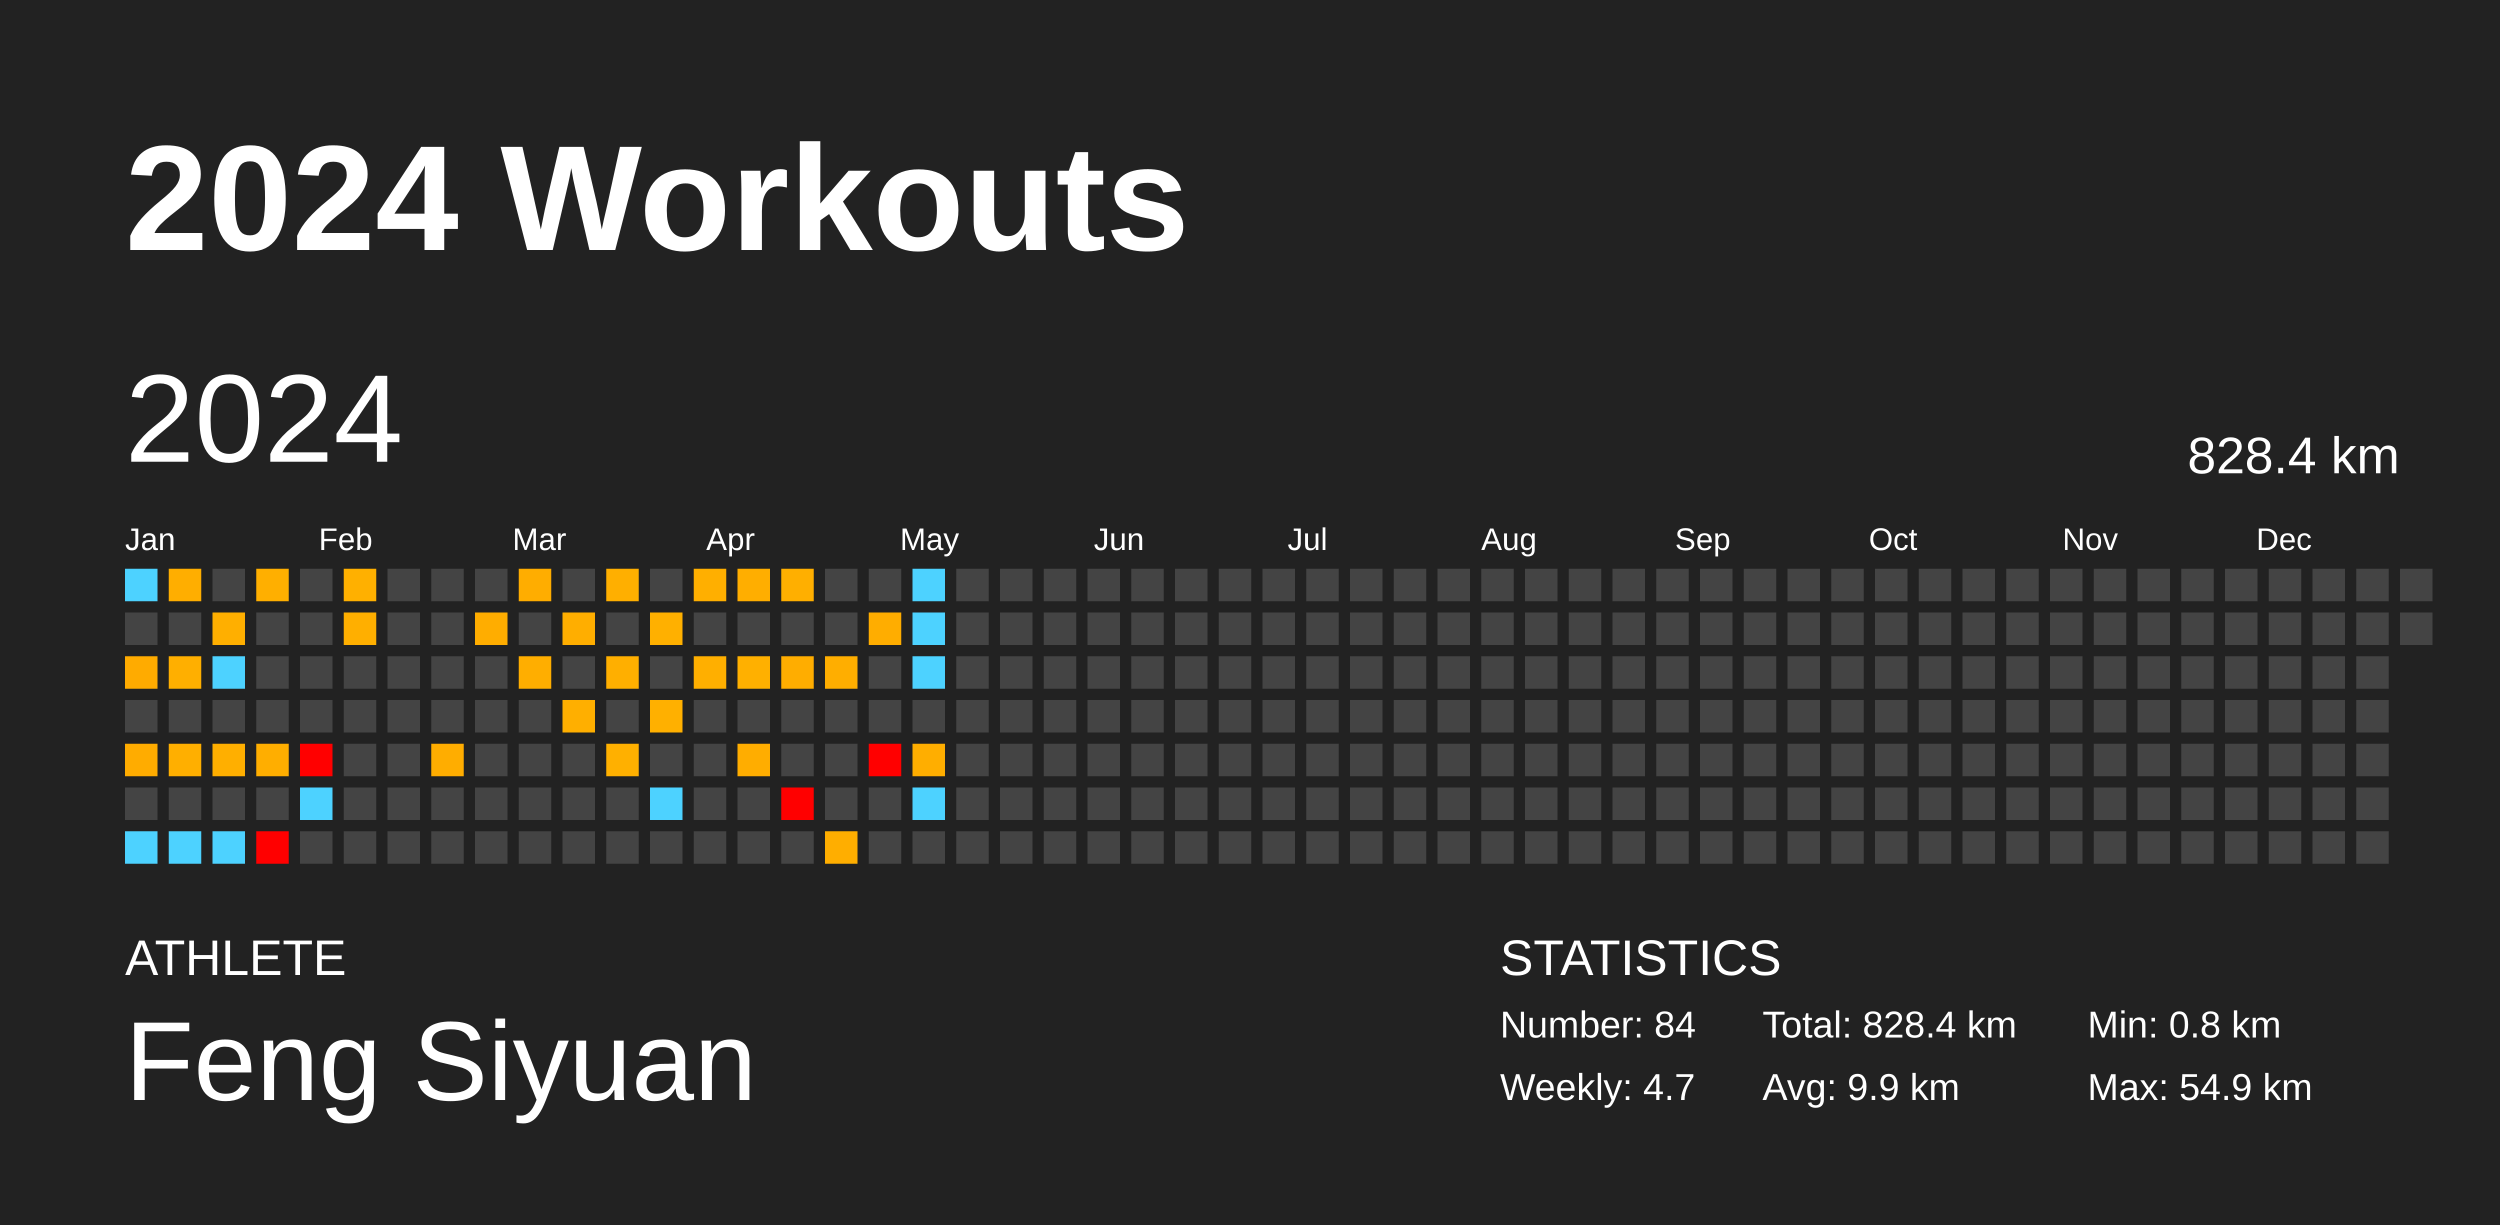
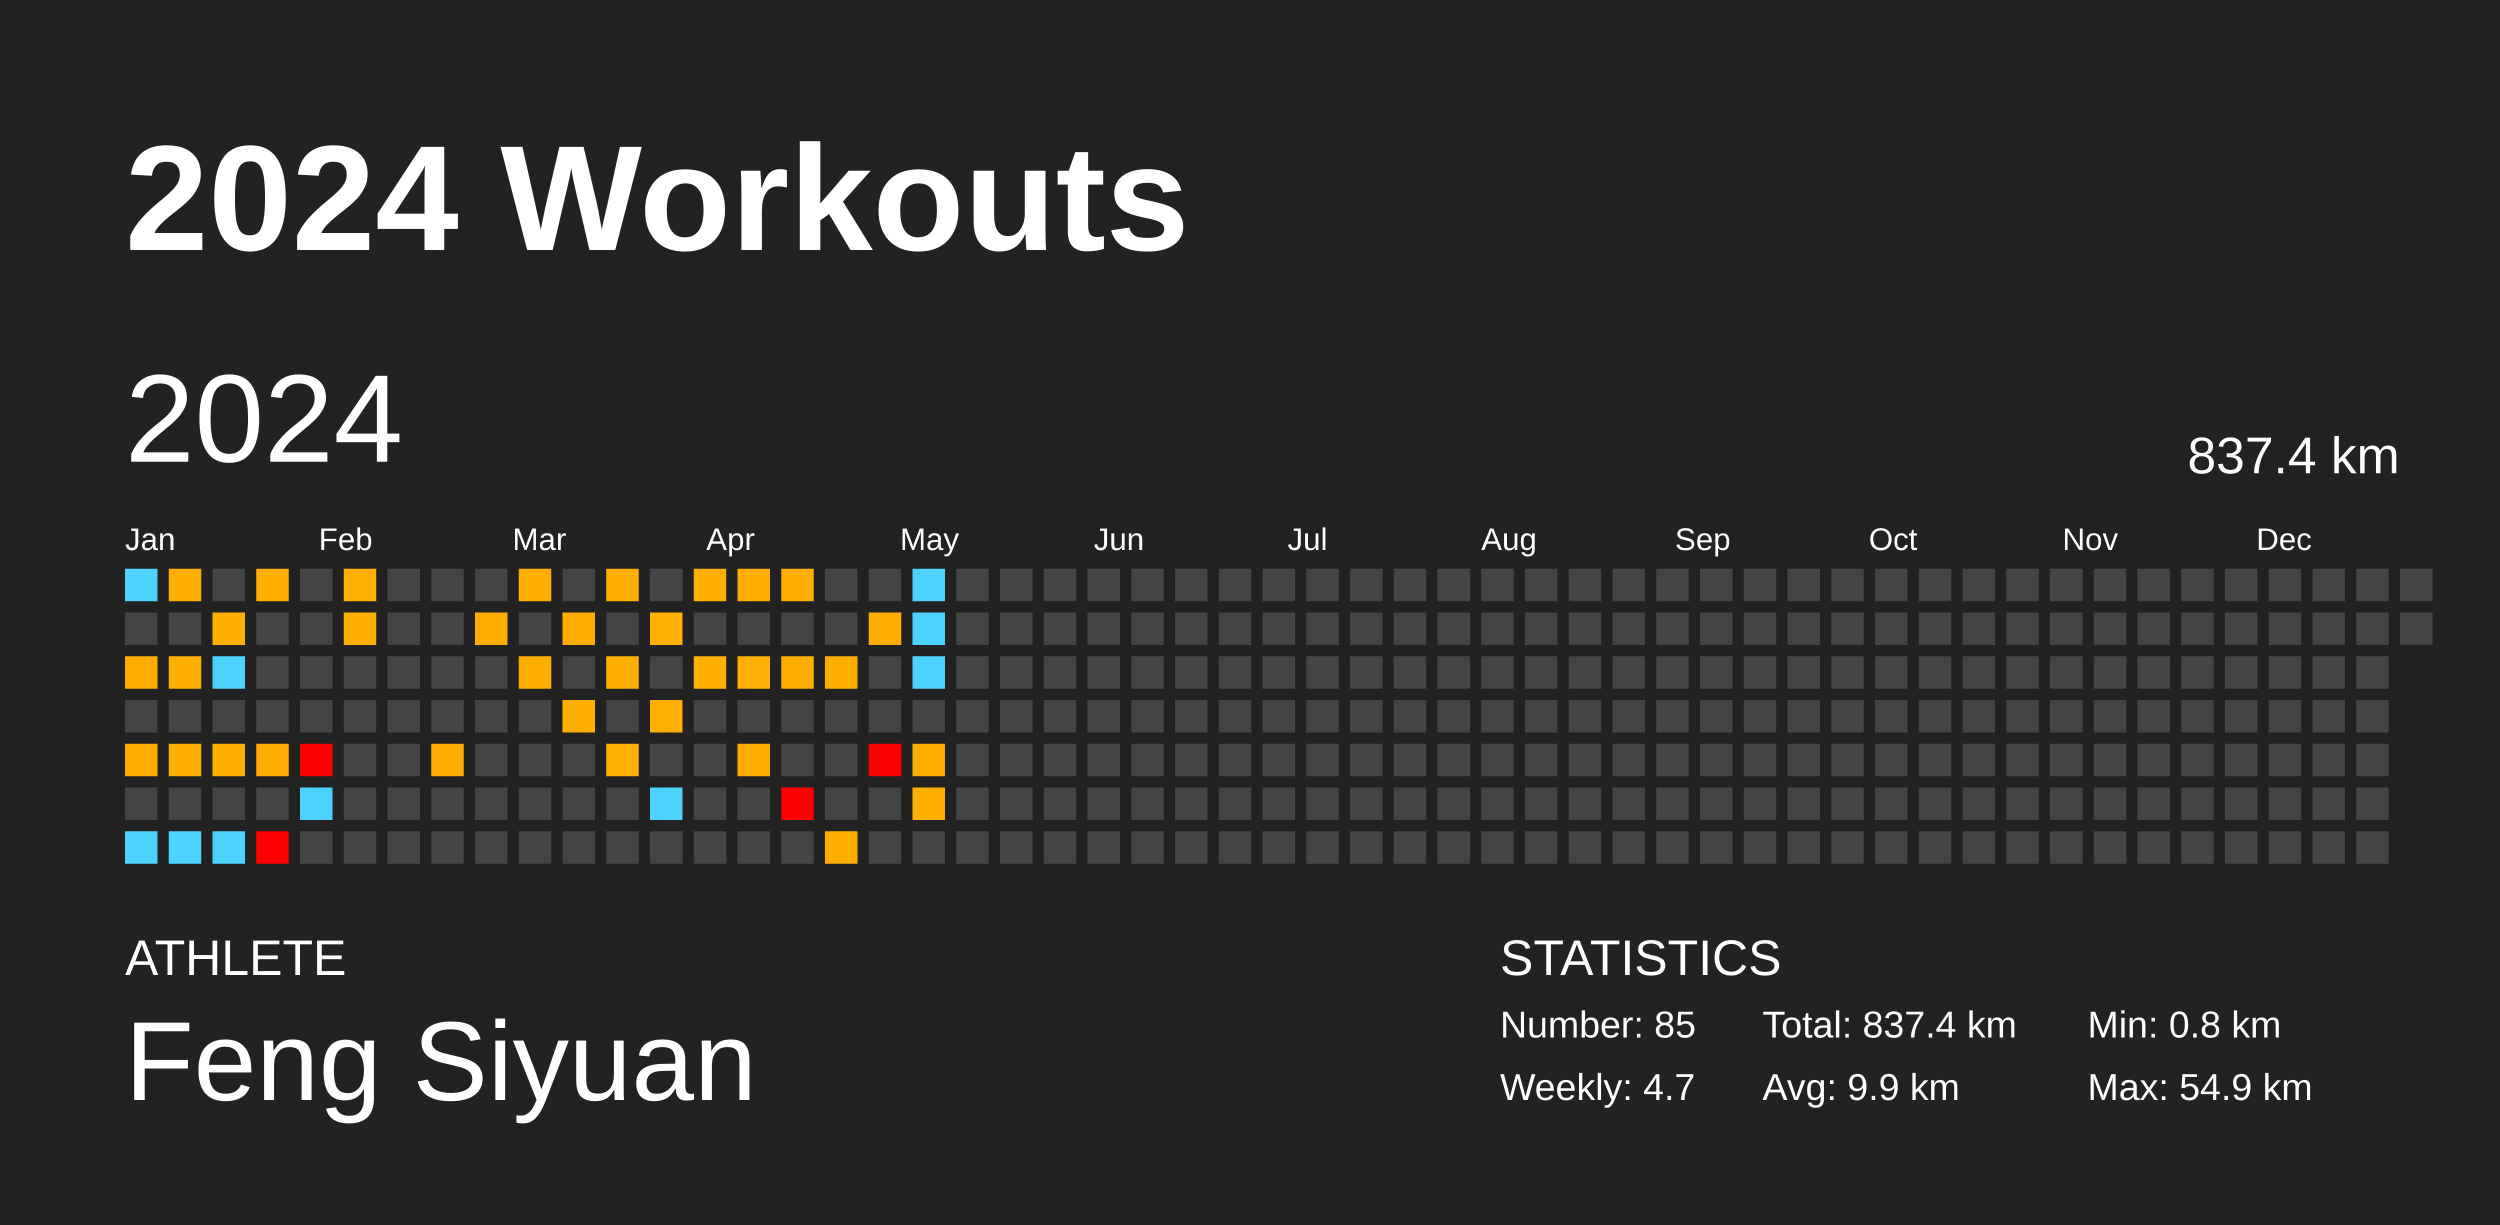
<svg xmlns="http://www.w3.org/2000/svg" baseProfile="full" height="98mm" version="1.1" viewBox="0,0,200,98" width="200mm">
  <defs />
  <rect fill="#222222" height="98" width="200" x="0" y="0" />
  <text fill="#FFFFFF" style="font-size:12px; font-family:Arial; font-weight:bold;" x="10" y="20">2024 Workouts</text>
  <text fill="#FFFFFF" style="font-size:4px; font-family:Arial" x="10" y="78">ATHLETE</text>
  <text fill="#FFFFFF" style="font-size:9px; font-family:Arial" x="10" y="88">Feng Siyuan</text>
  <text fill="#FFFFFF" style="font-size:4px; font-family:Arial" x="120" y="78">STATISTICS</text>
-   <text fill="#FFFFFF" style="font-size:3px; font-family:Arial" x="120" y="83">Number: 84</text>
+   <text fill="#FFFFFF" style="font-size:3px; font-family:Arial" x="120" y="83">Number: 85</text>
  <text fill="#FFFFFF" style="font-size:3px; font-family:Arial" x="120" y="88">Weekly: 4.7</text>
-   <text fill="#FFFFFF" style="font-size:3px; font-family:Arial" x="141" y="83">Total: 828.4 km</text>
+   <text fill="#FFFFFF" style="font-size:3px; font-family:Arial" x="141" y="83">Total: 837.4 km</text>
  <text fill="#FFFFFF" style="font-size:3px; font-family:Arial" x="141" y="88">Avg: 9.9 km</text>
  <text fill="#FFFFFF" style="font-size:3px; font-family:Arial" x="167" y="83">Min: 0.8 km</text>
  <text fill="#FFFFFF" style="font-size:3px; font-family:Arial" x="167" y="88">Max: 54.9 km</text>
  <text dominant-baseline="hanging" fill="#FFFFFF" style="font-size:10.0px; font-family:Arial;" x="10" y="30">2024</text>
-   <text dominant-baseline="hanging" fill="#FFFFFF" style="font-size:4.125px; font-family:Arial;" x="175" y="35">828.4 km</text>
+   <text dominant-baseline="hanging" fill="#FFFFFF" style="font-size:4.125px; font-family:Arial;" x="175" y="35">837.4 km</text>
  <text fill="#FFFFFF" style="font-size:2.5px; font-family:Arial" x="10.0" y="44">Jan</text>
  <text fill="#FFFFFF" style="font-size:2.5px; font-family:Arial" x="25.5" y="44">Feb</text>
  <text fill="#FFFFFF" style="font-size:2.5px; font-family:Arial" x="41.0" y="44">Mar</text>
  <text fill="#FFFFFF" style="font-size:2.5px; font-family:Arial" x="56.5" y="44">Apr</text>
  <text fill="#FFFFFF" style="font-size:2.5px; font-family:Arial" x="72.0" y="44">May</text>
  <text fill="#FFFFFF" style="font-size:2.5px; font-family:Arial" x="87.5" y="44">Jun</text>
  <text fill="#FFFFFF" style="font-size:2.5px; font-family:Arial" x="103.0" y="44">Jul</text>
  <text fill="#FFFFFF" style="font-size:2.5px; font-family:Arial" x="118.5" y="44">Aug</text>
  <text fill="#FFFFFF" style="font-size:2.5px; font-family:Arial" x="134.0" y="44">Sep</text>
  <text fill="#FFFFFF" style="font-size:2.5px; font-family:Arial" x="149.5" y="44">Oct</text>
  <text fill="#FFFFFF" style="font-size:2.5px; font-family:Arial" x="165.0" y="44">Nov</text>
  <text fill="#FFFFFF" style="font-size:2.5px; font-family:Arial" x="180.5" y="44">Dec</text>
  <rect fill="#4dd2ff" height="2.6" width="2.6" x="10.0" y="45.5" />
  <rect fill="#444444" height="2.6" width="2.6" x="10.0" y="49.0" />
  <rect fill="#ffab00" height="2.6" width="2.6" x="10.0" y="52.5" />
  <rect fill="#444444" height="2.6" width="2.6" x="10.0" y="56.0" />
  <rect fill="#ffac00" height="2.6" width="2.6" x="10.0" y="59.5" />
  <rect fill="#444444" height="2.6" width="2.6" x="10.0" y="63.0" />
  <rect fill="#4dd2ff" height="2.6" width="2.6" x="10.0" y="66.5" />
  <rect fill="#ffae00" height="2.6" width="2.6" x="13.5" y="45.5" />
  <rect fill="#444444" height="2.6" width="2.6" x="13.5" y="49.0" />
  <rect fill="#ffaf00" height="2.6" width="2.6" x="13.5" y="52.5" />
  <rect fill="#444444" height="2.6" width="2.6" x="13.5" y="56.0" />
  <rect fill="#ffaf00" height="2.6" width="2.6" x="13.5" y="59.5" />
  <rect fill="#444444" height="2.6" width="2.6" x="13.5" y="63.0" />
  <rect fill="#4dd2ff" height="2.6" width="2.6" x="13.5" y="66.5" />
  <rect fill="#444444" height="2.6" width="2.6" x="17.0" y="45.5" />
  <rect fill="#ffaf00" height="2.6" width="2.6" x="17.0" y="49.0" />
  <rect fill="#4dd2ff" height="2.6" width="2.6" x="17.0" y="52.5" />
  <rect fill="#444444" height="2.6" width="2.6" x="17.0" y="56.0" />
  <rect fill="#ffaf00" height="2.6" width="2.6" x="17.0" y="59.5" />
  <rect fill="#444444" height="2.6" width="2.6" x="17.0" y="63.0" />
  <rect fill="#4dd2ff" height="2.6" width="2.6" x="17.0" y="66.5" />
  <rect fill="#ffaf00" height="2.6" width="2.6" x="20.5" y="45.5" />
  <rect fill="#444444" height="2.6" width="2.6" x="20.5" y="49.0" />
  <rect fill="#444444" height="2.6" width="2.6" x="20.5" y="52.5" />
  <rect fill="#444444" height="2.6" width="2.6" x="20.5" y="56.0" />
  <rect fill="#ffae00" height="2.6" width="2.6" x="20.5" y="59.5" />
  <rect fill="#444444" height="2.6" width="2.6" x="20.5" y="63.0" />
  <rect fill="red" height="2.6" width="2.6" x="20.5" y="66.5" />
  <rect fill="#444444" height="2.6" width="2.6" x="24.0" y="45.5" />
  <rect fill="#444444" height="2.6" width="2.6" x="24.0" y="49.0" />
  <rect fill="#444444" height="2.6" width="2.6" x="24.0" y="52.5" />
  <rect fill="#444444" height="2.6" width="2.6" x="24.0" y="56.0" />
  <rect fill="red" height="2.6" width="2.6" x="24.0" y="59.5" />
  <rect fill="#4dd2ff" height="2.6" width="2.6" x="24.0" y="63.0" />
  <rect fill="#444444" height="2.6" width="2.6" x="24.0" y="66.5" />
  <rect fill="#ffb000" height="2.6" width="2.6" x="27.5" y="45.5" />
  <rect fill="#ffaf00" height="2.6" width="2.6" x="27.5" y="49.0" />
  <rect fill="#444444" height="2.6" width="2.6" x="27.5" y="52.5" />
  <rect fill="#444444" height="2.6" width="2.6" x="27.5" y="56.0" />
  <rect fill="#444444" height="2.6" width="2.6" x="27.5" y="59.5" />
  <rect fill="#444444" height="2.6" width="2.6" x="27.5" y="63.0" />
  <rect fill="#444444" height="2.6" width="2.6" x="27.5" y="66.5" />
  <rect fill="#444444" height="2.6" width="2.6" x="31.0" y="45.5" />
  <rect fill="#444444" height="2.6" width="2.6" x="31.0" y="49.0" />
  <rect fill="#444444" height="2.6" width="2.6" x="31.0" y="52.5" />
  <rect fill="#444444" height="2.6" width="2.6" x="31.0" y="56.0" />
  <rect fill="#444444" height="2.6" width="2.6" x="31.0" y="59.5" />
  <rect fill="#444444" height="2.6" width="2.6" x="31.0" y="63.0" />
  <rect fill="#444444" height="2.6" width="2.6" x="31.0" y="66.5" />
  <rect fill="#444444" height="2.6" width="2.6" x="34.5" y="45.5" />
  <rect fill="#444444" height="2.6" width="2.6" x="34.5" y="49.0" />
  <rect fill="#444444" height="2.6" width="2.6" x="34.5" y="52.5" />
  <rect fill="#444444" height="2.6" width="2.6" x="34.5" y="56.0" />
  <rect fill="#ffad00" height="2.6" width="2.6" x="34.5" y="59.5" />
  <rect fill="#444444" height="2.6" width="2.6" x="34.5" y="63.0" />
  <rect fill="#444444" height="2.6" width="2.6" x="34.5" y="66.5" />
  <rect fill="#444444" height="2.6" width="2.6" x="38.0" y="45.5" />
  <rect fill="#ffad00" height="2.6" width="2.6" x="38.0" y="49.0" />
  <rect fill="#444444" height="2.6" width="2.6" x="38.0" y="52.5" />
  <rect fill="#444444" height="2.6" width="2.6" x="38.0" y="56.0" />
  <rect fill="#444444" height="2.6" width="2.6" x="38.0" y="59.5" />
  <rect fill="#444444" height="2.6" width="2.6" x="38.0" y="63.0" />
  <rect fill="#444444" height="2.6" width="2.6" x="38.0" y="66.5" />
  <rect fill="#ffad00" height="2.6" width="2.6" x="41.5" y="45.5" />
  <rect fill="#444444" height="2.6" width="2.6" x="41.5" y="49.0" />
  <rect fill="#ffae00" height="2.6" width="2.6" x="41.5" y="52.5" />
  <rect fill="#444444" height="2.6" width="2.6" x="41.5" y="56.0" />
  <rect fill="#444444" height="2.6" width="2.6" x="41.5" y="59.5" />
  <rect fill="#444444" height="2.6" width="2.6" x="41.5" y="63.0" />
  <rect fill="#444444" height="2.6" width="2.6" x="41.5" y="66.5" />
  <rect fill="#444444" height="2.6" width="2.6" x="45.0" y="45.5" />
  <rect fill="#ffae00" height="2.6" width="2.6" x="45.0" y="49.0" />
  <rect fill="#444444" height="2.6" width="2.6" x="45.0" y="52.5" />
  <rect fill="#ffaf00" height="2.6" width="2.6" x="45.0" y="56.0" />
  <rect fill="#444444" height="2.6" width="2.6" x="45.0" y="59.5" />
  <rect fill="#444444" height="2.6" width="2.6" x="45.0" y="63.0" />
  <rect fill="#444444" height="2.6" width="2.6" x="45.0" y="66.5" />
  <rect fill="#ffaf00" height="2.6" width="2.6" x="48.5" y="45.5" />
  <rect fill="#444444" height="2.6" width="2.6" x="48.5" y="49.0" />
  <rect fill="#ffaf00" height="2.6" width="2.6" x="48.5" y="52.5" />
  <rect fill="#444444" height="2.6" width="2.6" x="48.5" y="56.0" />
  <rect fill="#ffb000" height="2.6" width="2.6" x="48.5" y="59.5" />
  <rect fill="#444444" height="2.6" width="2.6" x="48.5" y="63.0" />
  <rect fill="#444444" height="2.6" width="2.6" x="48.5" y="66.5" />
  <rect fill="#444444" height="2.6" width="2.6" x="52.0" y="45.5" />
  <rect fill="#ffb000" height="2.6" width="2.6" x="52.0" y="49.0" />
  <rect fill="#444444" height="2.6" width="2.6" x="52.0" y="52.5" />
  <rect fill="#ffb000" height="2.6" width="2.6" x="52.0" y="56.0" />
  <rect fill="#444444" height="2.6" width="2.6" x="52.0" y="59.5" />
  <rect fill="#4dd2ff" height="2.6" width="2.6" x="52.0" y="63.0" />
  <rect fill="#444444" height="2.6" width="2.6" x="52.0" y="66.5" />
  <rect fill="#ffaf00" height="2.6" width="2.6" x="55.5" y="45.5" />
  <rect fill="#444444" height="2.6" width="2.6" x="55.5" y="49.0" />
  <rect fill="#ffaf00" height="2.6" width="2.6" x="55.5" y="52.5" />
  <rect fill="#444444" height="2.6" width="2.6" x="55.5" y="56.0" />
  <rect fill="#444444" height="2.6" width="2.6" x="55.5" y="59.5" />
  <rect fill="#444444" height="2.6" width="2.6" x="55.5" y="63.0" />
  <rect fill="#444444" height="2.6" width="2.6" x="55.5" y="66.5" />
  <rect fill="#ffae00" height="2.6" width="2.6" x="59.0" y="45.5" />
  <rect fill="#444444" height="2.6" width="2.6" x="59.0" y="49.0" />
  <rect fill="#ffb000" height="2.6" width="2.6" x="59.0" y="52.5" />
  <rect fill="#444444" height="2.6" width="2.6" x="59.0" y="56.0" />
  <rect fill="#ffad00" height="2.6" width="2.6" x="59.0" y="59.5" />
  <rect fill="#444444" height="2.6" width="2.6" x="59.0" y="63.0" />
  <rect fill="#444444" height="2.6" width="2.6" x="59.0" y="66.5" />
  <rect fill="#ffaf00" height="2.6" width="2.6" x="62.5" y="45.5" />
  <rect fill="#444444" height="2.6" width="2.6" x="62.5" y="49.0" />
  <rect fill="#ffad00" height="2.6" width="2.6" x="62.5" y="52.5" />
  <rect fill="#444444" height="2.6" width="2.6" x="62.5" y="56.0" />
  <rect fill="#444444" height="2.6" width="2.6" x="62.5" y="59.5" />
  <rect fill="red" height="2.6" width="2.6" x="62.5" y="63.0" />
  <rect fill="#444444" height="2.6" width="2.6" x="62.5" y="66.5" />
  <rect fill="#444444" height="2.6" width="2.6" x="66.0" y="45.5" />
  <rect fill="#444444" height="2.6" width="2.6" x="66.0" y="49.0" />
  <rect fill="#ffae00" height="2.6" width="2.6" x="66.0" y="52.5" />
  <rect fill="#444444" height="2.6" width="2.6" x="66.0" y="56.0" />
  <rect fill="#444444" height="2.6" width="2.6" x="66.0" y="59.5" />
  <rect fill="#444444" height="2.6" width="2.6" x="66.0" y="63.0" />
  <rect fill="#ffae00" height="2.6" width="2.6" x="66.0" y="66.5" />
  <rect fill="#444444" height="2.6" width="2.6" x="69.5" y="45.5" />
  <rect fill="#ffad00" height="2.6" width="2.6" x="69.5" y="49.0" />
  <rect fill="#444444" height="2.6" width="2.6" x="69.5" y="52.5" />
  <rect fill="#444444" height="2.6" width="2.6" x="69.5" y="56.0" />
  <rect fill="red" height="2.6" width="2.6" x="69.5" y="59.5" />
  <rect fill="#444444" height="2.6" width="2.6" x="69.5" y="63.0" />
  <rect fill="#444444" height="2.6" width="2.6" x="69.5" y="66.5" />
  <rect fill="#4dd2ff" height="2.6" width="2.6" x="73.0" y="45.5" />
  <rect fill="#4dd2ff" height="2.6" width="2.6" x="73.0" y="49.0" />
  <rect fill="#4dd2ff" height="2.6" width="2.6" x="73.0" y="52.5" />
  <rect fill="#444444" height="2.6" width="2.6" x="73.0" y="56.0" />
  <rect fill="#ffae00" height="2.6" width="2.6" x="73.0" y="59.5" />
-   <rect fill="#4dd2ff" height="2.6" width="2.6" x="73.0" y="63.0" />
+   <rect fill="#ffaf00" height="2.6" width="2.6" x="73.0" y="63.0" />
  <rect fill="#444444" height="2.6" width="2.6" x="73.0" y="66.5" />
  <rect fill="#444444" height="2.6" width="2.6" x="76.5" y="45.5" />
  <rect fill="#444444" height="2.6" width="2.6" x="76.5" y="49.0" />
  <rect fill="#444444" height="2.6" width="2.6" x="76.5" y="52.5" />
  <rect fill="#444444" height="2.6" width="2.6" x="76.5" y="56.0" />
  <rect fill="#444444" height="2.6" width="2.6" x="76.5" y="59.5" />
  <rect fill="#444444" height="2.6" width="2.6" x="76.5" y="63.0" />
  <rect fill="#444444" height="2.6" width="2.6" x="76.5" y="66.5" />
  <rect fill="#444444" height="2.6" width="2.6" x="80.0" y="45.5" />
  <rect fill="#444444" height="2.6" width="2.6" x="80.0" y="49.0" />
  <rect fill="#444444" height="2.6" width="2.6" x="80.0" y="52.5" />
  <rect fill="#444444" height="2.6" width="2.6" x="80.0" y="56.0" />
  <rect fill="#444444" height="2.6" width="2.6" x="80.0" y="59.5" />
  <rect fill="#444444" height="2.6" width="2.6" x="80.0" y="63.0" />
  <rect fill="#444444" height="2.6" width="2.6" x="80.0" y="66.5" />
  <rect fill="#444444" height="2.6" width="2.6" x="83.5" y="45.5" />
  <rect fill="#444444" height="2.6" width="2.6" x="83.5" y="49.0" />
  <rect fill="#444444" height="2.6" width="2.6" x="83.5" y="52.5" />
  <rect fill="#444444" height="2.6" width="2.6" x="83.5" y="56.0" />
  <rect fill="#444444" height="2.6" width="2.6" x="83.5" y="59.5" />
  <rect fill="#444444" height="2.6" width="2.6" x="83.5" y="63.0" />
  <rect fill="#444444" height="2.6" width="2.6" x="83.5" y="66.5" />
  <rect fill="#444444" height="2.6" width="2.6" x="87.0" y="45.5" />
  <rect fill="#444444" height="2.6" width="2.6" x="87.0" y="49.0" />
  <rect fill="#444444" height="2.6" width="2.6" x="87.0" y="52.5" />
  <rect fill="#444444" height="2.6" width="2.6" x="87.0" y="56.0" />
  <rect fill="#444444" height="2.6" width="2.6" x="87.0" y="59.5" />
  <rect fill="#444444" height="2.6" width="2.6" x="87.0" y="63.0" />
  <rect fill="#444444" height="2.6" width="2.6" x="87.0" y="66.5" />
  <rect fill="#444444" height="2.6" width="2.6" x="90.5" y="45.5" />
  <rect fill="#444444" height="2.6" width="2.6" x="90.5" y="49.0" />
  <rect fill="#444444" height="2.6" width="2.6" x="90.5" y="52.5" />
  <rect fill="#444444" height="2.6" width="2.6" x="90.5" y="56.0" />
  <rect fill="#444444" height="2.6" width="2.6" x="90.5" y="59.5" />
  <rect fill="#444444" height="2.6" width="2.6" x="90.5" y="63.0" />
  <rect fill="#444444" height="2.6" width="2.6" x="90.5" y="66.5" />
  <rect fill="#444444" height="2.6" width="2.6" x="94.0" y="45.5" />
  <rect fill="#444444" height="2.6" width="2.6" x="94.0" y="49.0" />
  <rect fill="#444444" height="2.6" width="2.6" x="94.0" y="52.5" />
  <rect fill="#444444" height="2.6" width="2.6" x="94.0" y="56.0" />
  <rect fill="#444444" height="2.6" width="2.6" x="94.0" y="59.5" />
  <rect fill="#444444" height="2.6" width="2.6" x="94.0" y="63.0" />
  <rect fill="#444444" height="2.6" width="2.6" x="94.0" y="66.5" />
  <rect fill="#444444" height="2.6" width="2.6" x="97.5" y="45.5" />
  <rect fill="#444444" height="2.6" width="2.6" x="97.5" y="49.0" />
  <rect fill="#444444" height="2.6" width="2.6" x="97.5" y="52.5" />
  <rect fill="#444444" height="2.6" width="2.6" x="97.5" y="56.0" />
  <rect fill="#444444" height="2.6" width="2.6" x="97.5" y="59.5" />
  <rect fill="#444444" height="2.6" width="2.6" x="97.5" y="63.0" />
  <rect fill="#444444" height="2.6" width="2.6" x="97.5" y="66.5" />
  <rect fill="#444444" height="2.6" width="2.6" x="101.0" y="45.5" />
  <rect fill="#444444" height="2.6" width="2.6" x="101.0" y="49.0" />
  <rect fill="#444444" height="2.6" width="2.6" x="101.0" y="52.5" />
  <rect fill="#444444" height="2.6" width="2.6" x="101.0" y="56.0" />
  <rect fill="#444444" height="2.6" width="2.6" x="101.0" y="59.5" />
  <rect fill="#444444" height="2.6" width="2.6" x="101.0" y="63.0" />
  <rect fill="#444444" height="2.6" width="2.6" x="101.0" y="66.5" />
  <rect fill="#444444" height="2.6" width="2.6" x="104.5" y="45.5" />
  <rect fill="#444444" height="2.6" width="2.6" x="104.5" y="49.0" />
  <rect fill="#444444" height="2.6" width="2.6" x="104.5" y="52.5" />
  <rect fill="#444444" height="2.6" width="2.6" x="104.5" y="56.0" />
  <rect fill="#444444" height="2.6" width="2.6" x="104.5" y="59.5" />
  <rect fill="#444444" height="2.6" width="2.6" x="104.5" y="63.0" />
  <rect fill="#444444" height="2.6" width="2.6" x="104.5" y="66.5" />
  <rect fill="#444444" height="2.6" width="2.6" x="108.0" y="45.5" />
  <rect fill="#444444" height="2.6" width="2.6" x="108.0" y="49.0" />
  <rect fill="#444444" height="2.6" width="2.6" x="108.0" y="52.5" />
  <rect fill="#444444" height="2.6" width="2.6" x="108.0" y="56.0" />
  <rect fill="#444444" height="2.6" width="2.6" x="108.0" y="59.5" />
  <rect fill="#444444" height="2.6" width="2.6" x="108.0" y="63.0" />
  <rect fill="#444444" height="2.6" width="2.6" x="108.0" y="66.5" />
  <rect fill="#444444" height="2.6" width="2.6" x="111.5" y="45.5" />
  <rect fill="#444444" height="2.6" width="2.6" x="111.5" y="49.0" />
  <rect fill="#444444" height="2.6" width="2.6" x="111.5" y="52.5" />
  <rect fill="#444444" height="2.6" width="2.6" x="111.5" y="56.0" />
  <rect fill="#444444" height="2.6" width="2.6" x="111.5" y="59.5" />
  <rect fill="#444444" height="2.6" width="2.6" x="111.5" y="63.0" />
  <rect fill="#444444" height="2.6" width="2.6" x="111.5" y="66.5" />
  <rect fill="#444444" height="2.6" width="2.6" x="115.0" y="45.5" />
  <rect fill="#444444" height="2.6" width="2.6" x="115.0" y="49.0" />
  <rect fill="#444444" height="2.6" width="2.6" x="115.0" y="52.5" />
  <rect fill="#444444" height="2.6" width="2.6" x="115.0" y="56.0" />
  <rect fill="#444444" height="2.6" width="2.6" x="115.0" y="59.5" />
  <rect fill="#444444" height="2.6" width="2.6" x="115.0" y="63.0" />
  <rect fill="#444444" height="2.6" width="2.6" x="115.0" y="66.5" />
  <rect fill="#444444" height="2.6" width="2.6" x="118.5" y="45.5" />
  <rect fill="#444444" height="2.6" width="2.6" x="118.5" y="49.0" />
  <rect fill="#444444" height="2.6" width="2.6" x="118.5" y="52.5" />
  <rect fill="#444444" height="2.6" width="2.6" x="118.5" y="56.0" />
  <rect fill="#444444" height="2.6" width="2.6" x="118.5" y="59.5" />
  <rect fill="#444444" height="2.6" width="2.6" x="118.5" y="63.0" />
  <rect fill="#444444" height="2.6" width="2.6" x="118.5" y="66.5" />
  <rect fill="#444444" height="2.6" width="2.6" x="122.0" y="45.5" />
  <rect fill="#444444" height="2.6" width="2.6" x="122.0" y="49.0" />
  <rect fill="#444444" height="2.6" width="2.6" x="122.0" y="52.5" />
  <rect fill="#444444" height="2.6" width="2.6" x="122.0" y="56.0" />
  <rect fill="#444444" height="2.6" width="2.6" x="122.0" y="59.5" />
  <rect fill="#444444" height="2.6" width="2.6" x="122.0" y="63.0" />
  <rect fill="#444444" height="2.6" width="2.6" x="122.0" y="66.5" />
  <rect fill="#444444" height="2.6" width="2.6" x="125.5" y="45.5" />
  <rect fill="#444444" height="2.6" width="2.6" x="125.5" y="49.0" />
  <rect fill="#444444" height="2.6" width="2.6" x="125.5" y="52.5" />
  <rect fill="#444444" height="2.6" width="2.6" x="125.5" y="56.0" />
  <rect fill="#444444" height="2.6" width="2.6" x="125.5" y="59.5" />
  <rect fill="#444444" height="2.6" width="2.6" x="125.5" y="63.0" />
  <rect fill="#444444" height="2.6" width="2.6" x="125.5" y="66.5" />
  <rect fill="#444444" height="2.6" width="2.6" x="129.0" y="45.5" />
  <rect fill="#444444" height="2.6" width="2.6" x="129.0" y="49.0" />
  <rect fill="#444444" height="2.6" width="2.6" x="129.0" y="52.5" />
  <rect fill="#444444" height="2.6" width="2.6" x="129.0" y="56.0" />
  <rect fill="#444444" height="2.6" width="2.6" x="129.0" y="59.5" />
  <rect fill="#444444" height="2.6" width="2.6" x="129.0" y="63.0" />
  <rect fill="#444444" height="2.6" width="2.6" x="129.0" y="66.5" />
  <rect fill="#444444" height="2.6" width="2.6" x="132.5" y="45.5" />
  <rect fill="#444444" height="2.6" width="2.6" x="132.5" y="49.0" />
  <rect fill="#444444" height="2.6" width="2.6" x="132.5" y="52.5" />
  <rect fill="#444444" height="2.6" width="2.6" x="132.5" y="56.0" />
  <rect fill="#444444" height="2.6" width="2.6" x="132.5" y="59.5" />
  <rect fill="#444444" height="2.6" width="2.6" x="132.5" y="63.0" />
  <rect fill="#444444" height="2.6" width="2.6" x="132.5" y="66.5" />
  <rect fill="#444444" height="2.6" width="2.6" x="136.0" y="45.5" />
  <rect fill="#444444" height="2.6" width="2.6" x="136.0" y="49.0" />
  <rect fill="#444444" height="2.6" width="2.6" x="136.0" y="52.5" />
  <rect fill="#444444" height="2.6" width="2.6" x="136.0" y="56.0" />
  <rect fill="#444444" height="2.6" width="2.6" x="136.0" y="59.5" />
  <rect fill="#444444" height="2.6" width="2.6" x="136.0" y="63.0" />
  <rect fill="#444444" height="2.6" width="2.6" x="136.0" y="66.5" />
  <rect fill="#444444" height="2.6" width="2.6" x="139.5" y="45.5" />
  <rect fill="#444444" height="2.6" width="2.6" x="139.5" y="49.0" />
  <rect fill="#444444" height="2.6" width="2.6" x="139.5" y="52.5" />
  <rect fill="#444444" height="2.6" width="2.6" x="139.5" y="56.0" />
  <rect fill="#444444" height="2.6" width="2.6" x="139.5" y="59.5" />
  <rect fill="#444444" height="2.6" width="2.6" x="139.5" y="63.0" />
  <rect fill="#444444" height="2.6" width="2.6" x="139.5" y="66.5" />
  <rect fill="#444444" height="2.6" width="2.6" x="143.0" y="45.5" />
  <rect fill="#444444" height="2.6" width="2.6" x="143.0" y="49.0" />
  <rect fill="#444444" height="2.6" width="2.6" x="143.0" y="52.5" />
  <rect fill="#444444" height="2.6" width="2.6" x="143.0" y="56.0" />
  <rect fill="#444444" height="2.6" width="2.6" x="143.0" y="59.5" />
  <rect fill="#444444" height="2.6" width="2.6" x="143.0" y="63.0" />
  <rect fill="#444444" height="2.6" width="2.6" x="143.0" y="66.5" />
  <rect fill="#444444" height="2.6" width="2.6" x="146.5" y="45.5" />
  <rect fill="#444444" height="2.6" width="2.6" x="146.5" y="49.0" />
  <rect fill="#444444" height="2.6" width="2.6" x="146.5" y="52.5" />
  <rect fill="#444444" height="2.6" width="2.6" x="146.5" y="56.0" />
  <rect fill="#444444" height="2.6" width="2.6" x="146.5" y="59.5" />
  <rect fill="#444444" height="2.6" width="2.6" x="146.5" y="63.0" />
  <rect fill="#444444" height="2.6" width="2.6" x="146.5" y="66.5" />
  <rect fill="#444444" height="2.6" width="2.6" x="150.0" y="45.5" />
  <rect fill="#444444" height="2.6" width="2.6" x="150.0" y="49.0" />
  <rect fill="#444444" height="2.6" width="2.6" x="150.0" y="52.5" />
  <rect fill="#444444" height="2.6" width="2.6" x="150.0" y="56.0" />
  <rect fill="#444444" height="2.6" width="2.6" x="150.0" y="59.5" />
  <rect fill="#444444" height="2.6" width="2.6" x="150.0" y="63.0" />
  <rect fill="#444444" height="2.6" width="2.6" x="150.0" y="66.5" />
  <rect fill="#444444" height="2.6" width="2.6" x="153.5" y="45.5" />
  <rect fill="#444444" height="2.6" width="2.6" x="153.5" y="49.0" />
  <rect fill="#444444" height="2.6" width="2.6" x="153.5" y="52.5" />
  <rect fill="#444444" height="2.6" width="2.6" x="153.5" y="56.0" />
  <rect fill="#444444" height="2.6" width="2.6" x="153.5" y="59.5" />
  <rect fill="#444444" height="2.6" width="2.6" x="153.5" y="63.0" />
  <rect fill="#444444" height="2.6" width="2.6" x="153.5" y="66.5" />
  <rect fill="#444444" height="2.6" width="2.6" x="157.0" y="45.5" />
  <rect fill="#444444" height="2.6" width="2.6" x="157.0" y="49.0" />
  <rect fill="#444444" height="2.6" width="2.6" x="157.0" y="52.5" />
  <rect fill="#444444" height="2.6" width="2.6" x="157.0" y="56.0" />
  <rect fill="#444444" height="2.6" width="2.6" x="157.0" y="59.5" />
  <rect fill="#444444" height="2.6" width="2.6" x="157.0" y="63.0" />
  <rect fill="#444444" height="2.6" width="2.6" x="157.0" y="66.5" />
  <rect fill="#444444" height="2.6" width="2.6" x="160.5" y="45.5" />
  <rect fill="#444444" height="2.6" width="2.6" x="160.5" y="49.0" />
  <rect fill="#444444" height="2.6" width="2.6" x="160.5" y="52.5" />
  <rect fill="#444444" height="2.6" width="2.6" x="160.5" y="56.0" />
  <rect fill="#444444" height="2.6" width="2.6" x="160.5" y="59.5" />
  <rect fill="#444444" height="2.6" width="2.6" x="160.5" y="63.0" />
  <rect fill="#444444" height="2.6" width="2.6" x="160.5" y="66.5" />
  <rect fill="#444444" height="2.6" width="2.6" x="164.0" y="45.5" />
  <rect fill="#444444" height="2.6" width="2.6" x="164.0" y="49.0" />
  <rect fill="#444444" height="2.6" width="2.6" x="164.0" y="52.5" />
  <rect fill="#444444" height="2.6" width="2.6" x="164.0" y="56.0" />
  <rect fill="#444444" height="2.6" width="2.6" x="164.0" y="59.5" />
  <rect fill="#444444" height="2.6" width="2.6" x="164.0" y="63.0" />
  <rect fill="#444444" height="2.6" width="2.6" x="164.0" y="66.5" />
  <rect fill="#444444" height="2.6" width="2.6" x="167.5" y="45.5" />
  <rect fill="#444444" height="2.6" width="2.6" x="167.5" y="49.0" />
  <rect fill="#444444" height="2.6" width="2.6" x="167.5" y="52.5" />
  <rect fill="#444444" height="2.6" width="2.6" x="167.5" y="56.0" />
  <rect fill="#444444" height="2.6" width="2.6" x="167.5" y="59.5" />
  <rect fill="#444444" height="2.6" width="2.6" x="167.5" y="63.0" />
  <rect fill="#444444" height="2.6" width="2.6" x="167.5" y="66.5" />
  <rect fill="#444444" height="2.6" width="2.6" x="171.0" y="45.5" />
  <rect fill="#444444" height="2.6" width="2.6" x="171.0" y="49.0" />
  <rect fill="#444444" height="2.6" width="2.6" x="171.0" y="52.5" />
  <rect fill="#444444" height="2.6" width="2.6" x="171.0" y="56.0" />
  <rect fill="#444444" height="2.6" width="2.6" x="171.0" y="59.5" />
  <rect fill="#444444" height="2.6" width="2.6" x="171.0" y="63.0" />
  <rect fill="#444444" height="2.6" width="2.6" x="171.0" y="66.5" />
  <rect fill="#444444" height="2.6" width="2.6" x="174.5" y="45.5" />
  <rect fill="#444444" height="2.6" width="2.6" x="174.5" y="49.0" />
  <rect fill="#444444" height="2.6" width="2.6" x="174.5" y="52.5" />
  <rect fill="#444444" height="2.6" width="2.6" x="174.5" y="56.0" />
  <rect fill="#444444" height="2.6" width="2.6" x="174.5" y="59.5" />
  <rect fill="#444444" height="2.6" width="2.6" x="174.5" y="63.0" />
  <rect fill="#444444" height="2.6" width="2.6" x="174.5" y="66.5" />
  <rect fill="#444444" height="2.6" width="2.6" x="178.0" y="45.5" />
  <rect fill="#444444" height="2.6" width="2.6" x="178.0" y="49.0" />
  <rect fill="#444444" height="2.6" width="2.6" x="178.0" y="52.5" />
  <rect fill="#444444" height="2.6" width="2.6" x="178.0" y="56.0" />
  <rect fill="#444444" height="2.6" width="2.6" x="178.0" y="59.5" />
  <rect fill="#444444" height="2.6" width="2.6" x="178.0" y="63.0" />
  <rect fill="#444444" height="2.6" width="2.6" x="178.0" y="66.5" />
  <rect fill="#444444" height="2.6" width="2.6" x="181.5" y="45.5" />
  <rect fill="#444444" height="2.6" width="2.6" x="181.5" y="49.0" />
  <rect fill="#444444" height="2.6" width="2.6" x="181.5" y="52.5" />
  <rect fill="#444444" height="2.6" width="2.6" x="181.5" y="56.0" />
  <rect fill="#444444" height="2.6" width="2.6" x="181.5" y="59.5" />
  <rect fill="#444444" height="2.6" width="2.6" x="181.5" y="63.0" />
  <rect fill="#444444" height="2.6" width="2.6" x="181.5" y="66.5" />
  <rect fill="#444444" height="2.6" width="2.6" x="185.0" y="45.5" />
  <rect fill="#444444" height="2.6" width="2.6" x="185.0" y="49.0" />
  <rect fill="#444444" height="2.6" width="2.6" x="185.0" y="52.5" />
  <rect fill="#444444" height="2.6" width="2.6" x="185.0" y="56.0" />
  <rect fill="#444444" height="2.6" width="2.6" x="185.0" y="59.5" />
  <rect fill="#444444" height="2.6" width="2.6" x="185.0" y="63.0" />
  <rect fill="#444444" height="2.6" width="2.6" x="185.0" y="66.5" />
  <rect fill="#444444" height="2.6" width="2.6" x="188.5" y="45.5" />
  <rect fill="#444444" height="2.6" width="2.6" x="188.5" y="49.0" />
  <rect fill="#444444" height="2.6" width="2.6" x="188.5" y="52.5" />
  <rect fill="#444444" height="2.6" width="2.6" x="188.5" y="56.0" />
  <rect fill="#444444" height="2.6" width="2.6" x="188.5" y="59.5" />
  <rect fill="#444444" height="2.6" width="2.6" x="188.5" y="63.0" />
  <rect fill="#444444" height="2.6" width="2.6" x="188.5" y="66.5" />
  <rect fill="#444444" height="2.6" width="2.6" x="192.0" y="45.5" />
  <rect fill="#444444" height="2.6" width="2.6" x="192.0" y="49.0" />
</svg>
